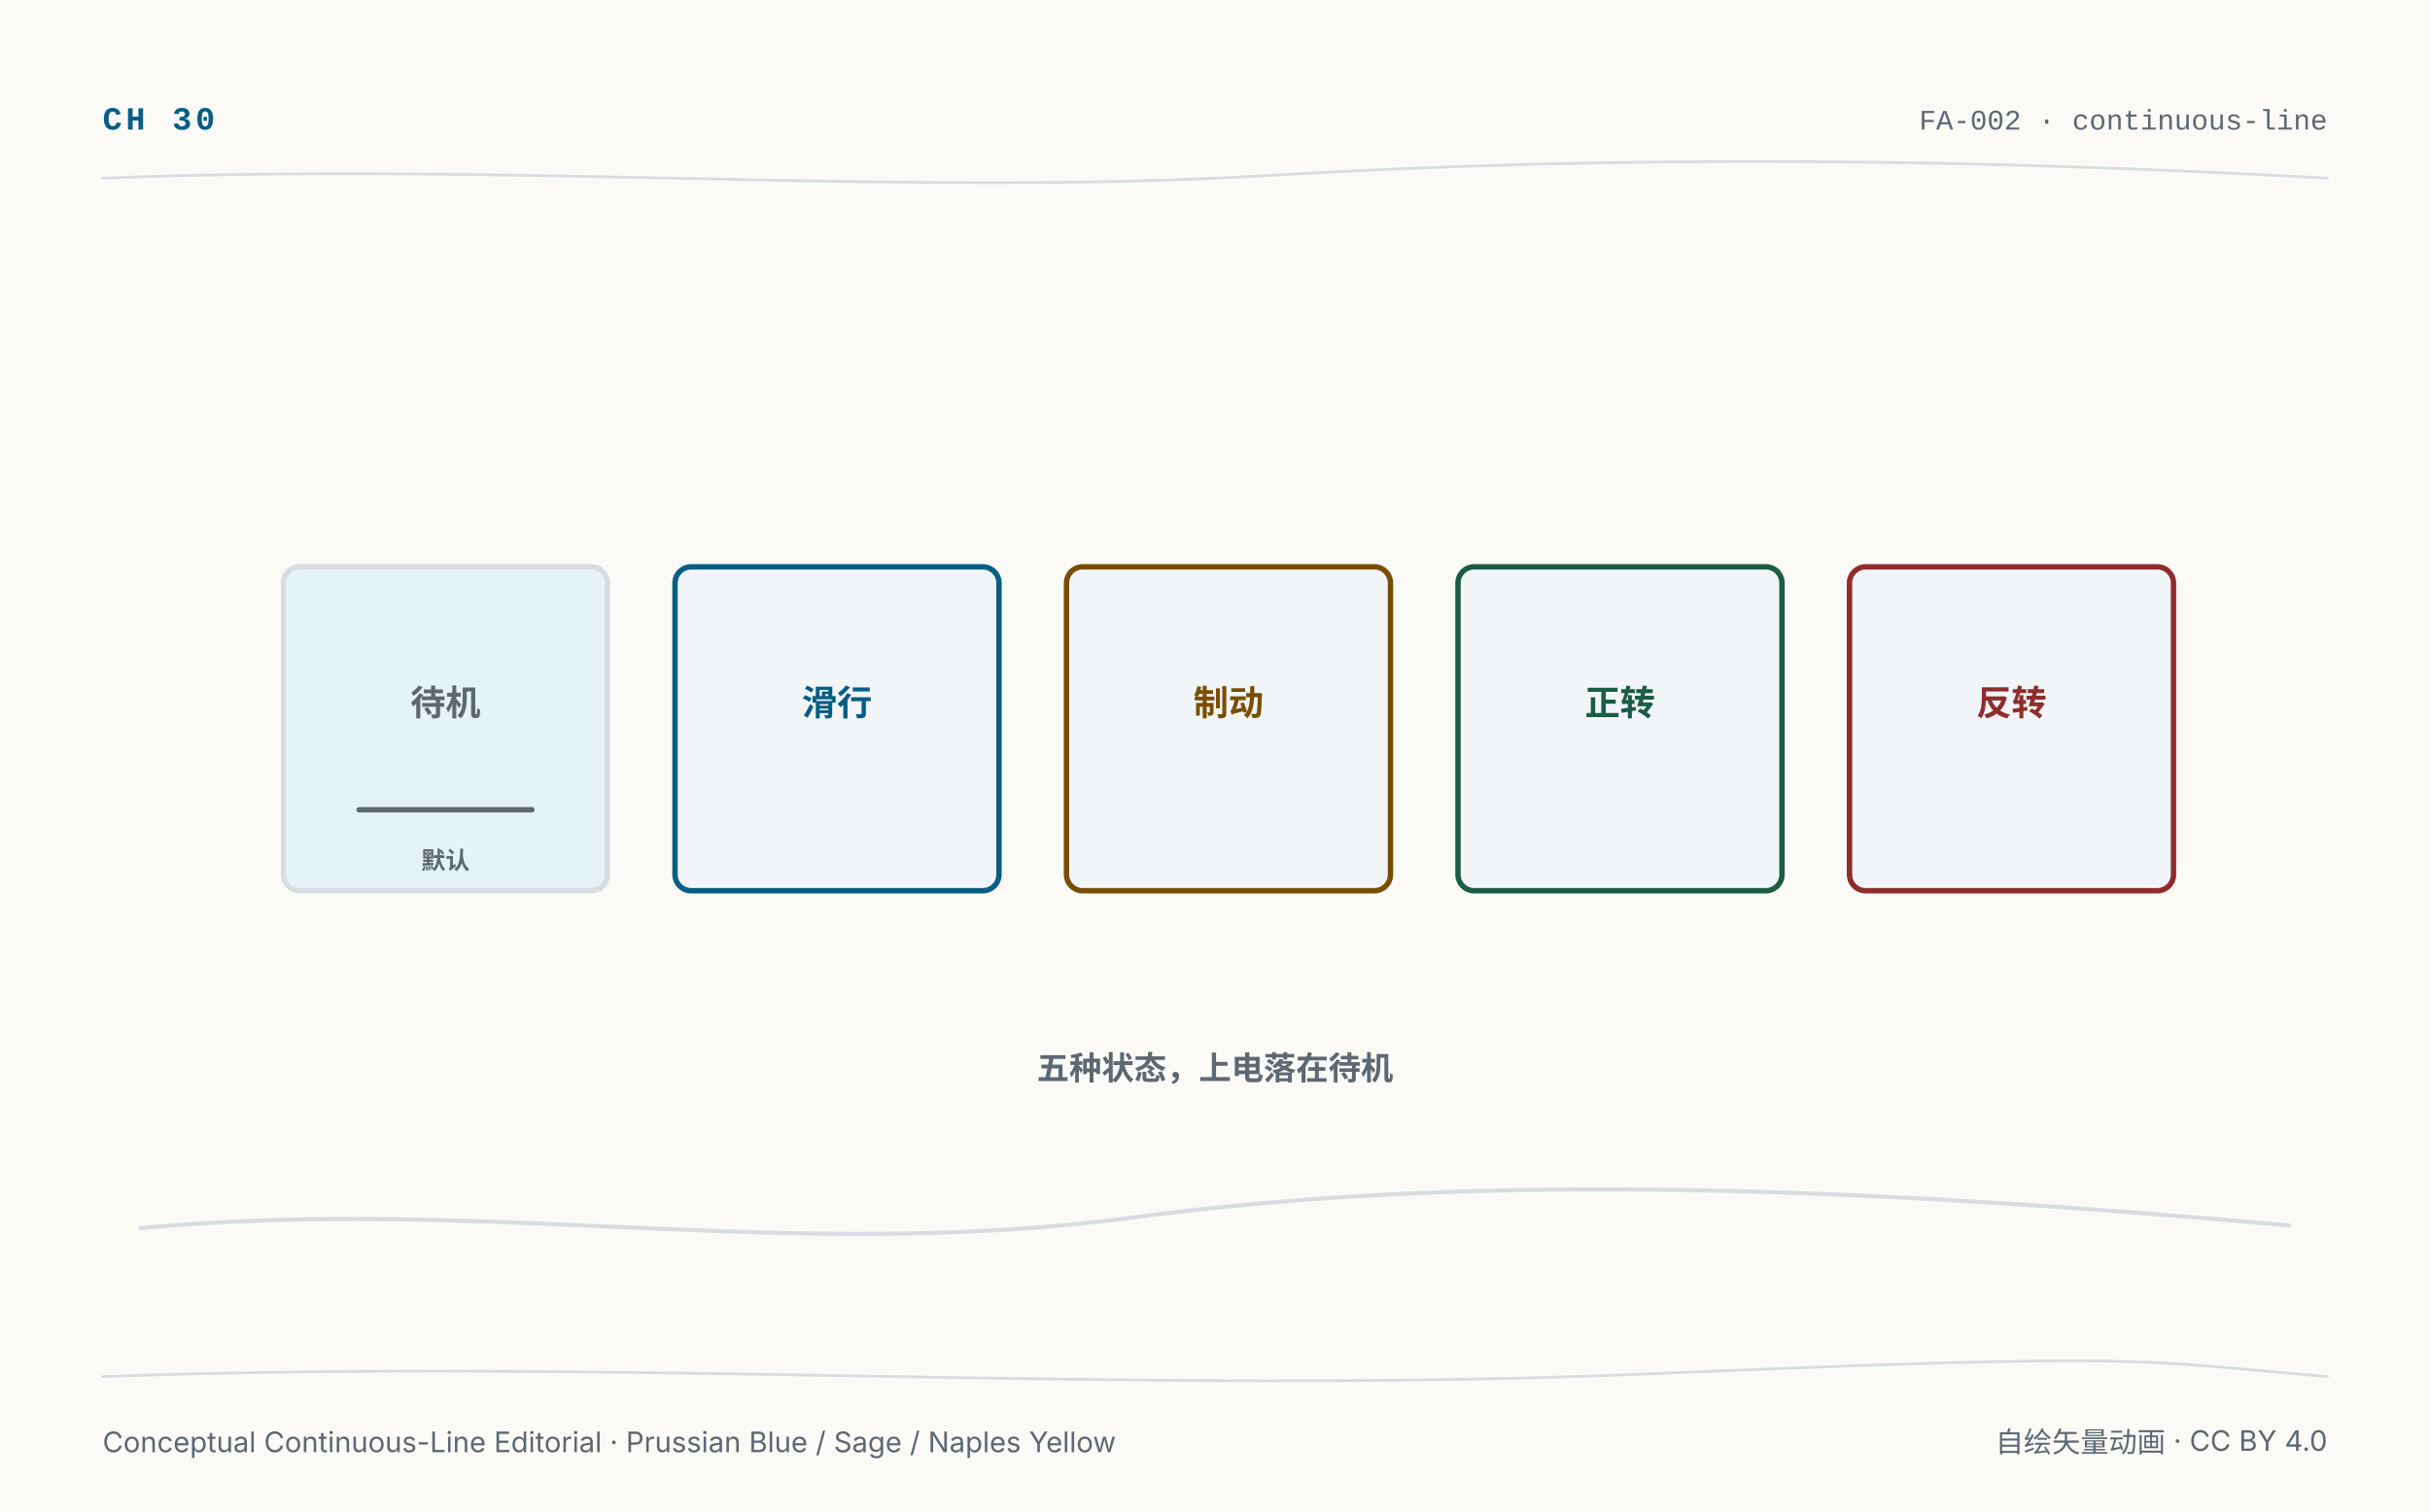
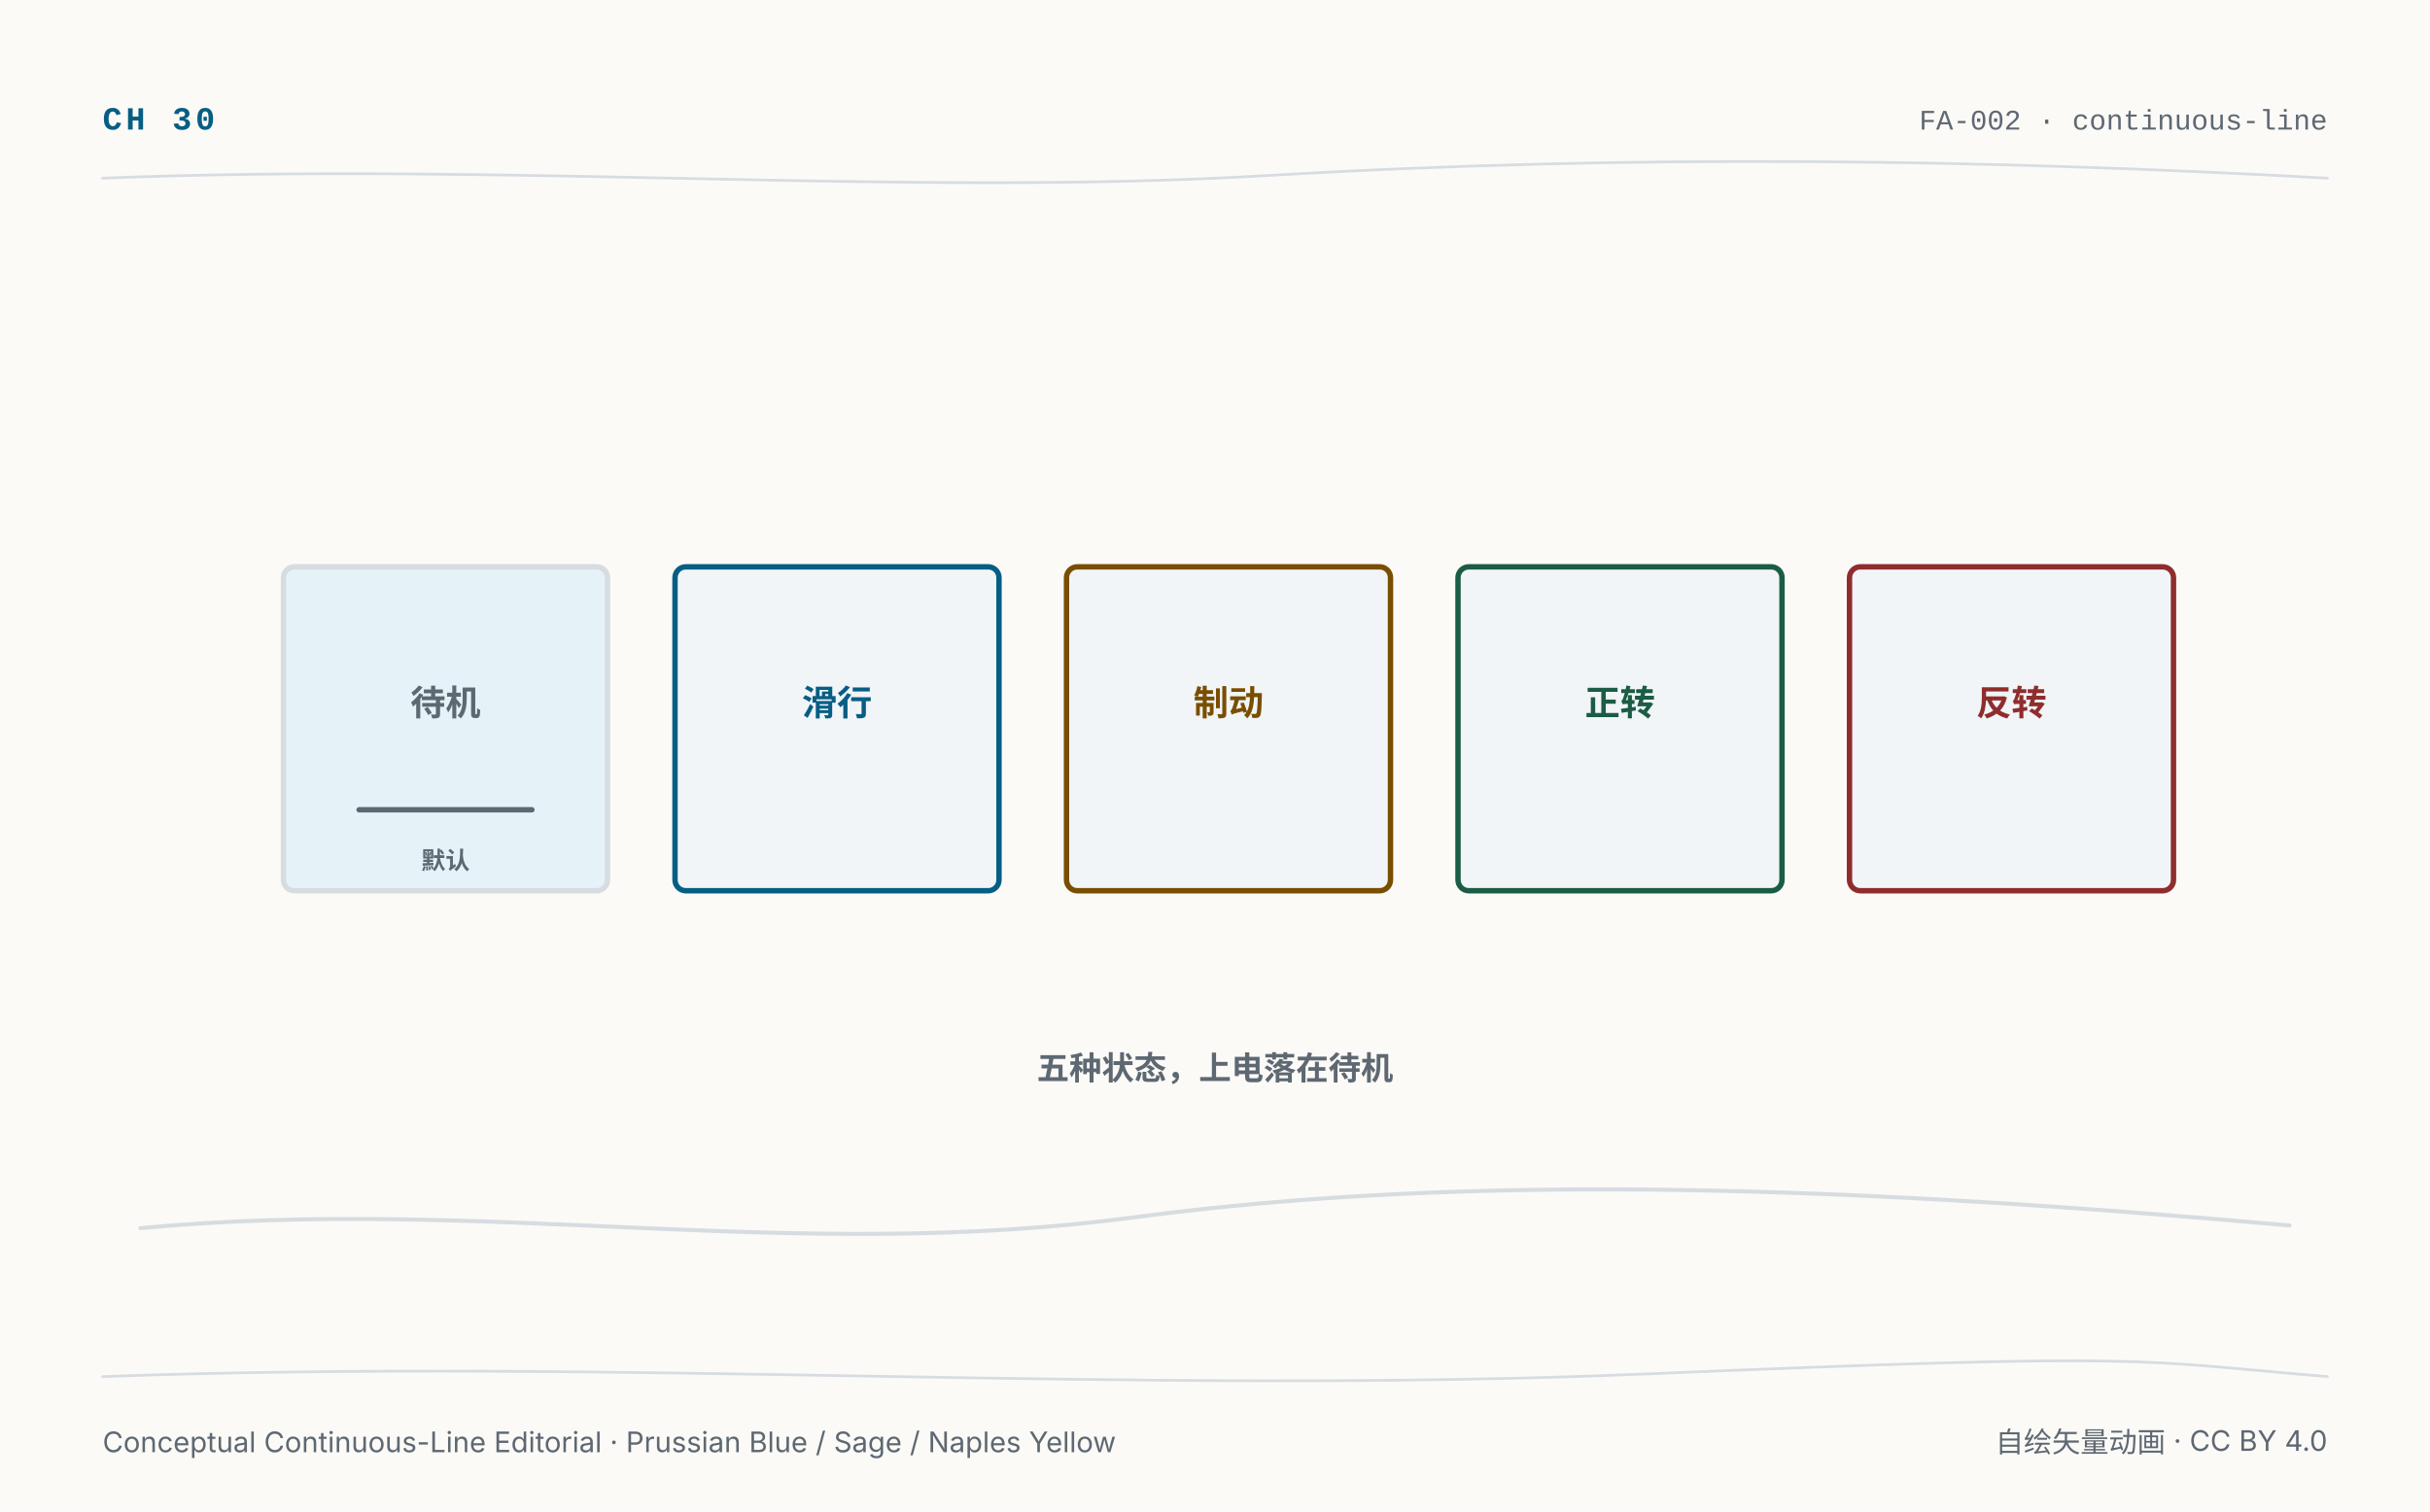
<svg xmlns="http://www.w3.org/2000/svg" width="900" height="560" viewBox="0 0 900 560" role="img" aria-label="Five states, and power-on lands on standby">
  <style>

@keyframes hd-float{0%,100%{transform:translateY(0)}50%{transform:translateY(-5px)}}
@keyframes hd-sway{0%,100%{transform:rotate(-1deg)}50%{transform:rotate(1deg)}}
@keyframes hd-pulse{0%,100%{opacity:.58}50%{opacity:1}}
@keyframes hd-flow{from{stroke-dashoffset:0}to{stroke-dashoffset:-24px}}
.hd-float{animation:hd-float 3.8s ease-in-out infinite;transform-origin:center}
.hd-sway{animation:hd-sway 4.6s ease-in-out infinite;transform-origin:center}
.hd-pulse{animation:hd-pulse 2.4s ease-in-out infinite}
.hd-flow{stroke-dasharray:12 12;animation:hd-flow 1.8s linear infinite}
@media (prefers-reduced-motion:reduce){*{animation:none!important}}

@media (prefers-reduced-motion: reduce){*{animation:none!important}}
</style>
  <rect x="0" y="0" width="900" height="560" fill="#fbfaf7" />
  <rect x="0" y="0" width="900" height="560" fill="#fbfaf7" opacity="1" />
  <text x="38" y="48" font-size="12" fill="#075e84" text-anchor="start" opacity="1" font-family="ui-monospace,SFMono-Regular,'JetBrains Mono',Consolas,'Courier New',monospace" font-weight="800" letter-spacing="1.4">CH 30</text>
  <text x="862" y="48" font-size="10.5" fill="#5e6872" text-anchor="end" opacity="1" font-family="ui-monospace,SFMono-Regular,'JetBrains Mono',Consolas,'Courier New',monospace">FA-002 · continuous-line</text>
  <path d="M38 66 C190 60 335 73 470 65 S735 59 862 66" fill="none" opacity="1" stroke-linecap="round" stroke-linejoin="round" stroke="#d7dce1" stroke-width="1" />
  <path d="M52 455 C180 443 292 468 420 451 S690 440 848 454" fill="none" opacity="1" stroke-linecap="round" stroke-linejoin="round" stroke="#d7dce1" stroke-width="1.5" />
-   <rect x="105" y="210" width="120" height="120" fill="#e5f3f8" opacity="1" rx="6" stroke="#d7dce1" stroke-width="2" />
+   <rect x="105" y="210" width="120" height="120" fill="#e5f3f8" opacity="1" rx="4" stroke="#d7dce1" stroke-width="2" />
  <text x="165" y="265" font-size="13" fill="#5e6872" text-anchor="middle" opacity="1" font-family="ui-monospace,SFMono-Regular,'JetBrains Mono',Consolas,'Courier New',monospace" font-weight="700">待机</text>
  <path d="M133 300 L197 300" fill="none" opacity="1" stroke-linecap="round" stroke-linejoin="round" stroke="#5e6872" stroke-width="2" />
  <text x="165" y="322" font-size="9" fill="#5e6872" text-anchor="middle" opacity="1" font-family="ui-monospace,SFMono-Regular,'JetBrains Mono',Consolas,'Courier New',monospace" font-weight="700">默认</text>
-   <rect x="250" y="210" width="120" height="120" fill="#f1f5f7" opacity="1" rx="6" stroke="#075e84" stroke-width="2" />
+   <rect x="250" y="210" width="120" height="120" fill="#f1f5f7" opacity="1" rx="4" stroke="#075e84" stroke-width="2" />
  <text x="310" y="265" font-size="13" fill="#075e84" text-anchor="middle" opacity="1" font-family="ui-monospace,SFMono-Regular,'JetBrains Mono',Consolas,'Courier New',monospace" font-weight="700">滑行</text>
-   <rect x="395" y="210" width="120" height="120" fill="#f1f5f7" opacity="1" rx="6" stroke="#7a4e00" stroke-width="2" />
+   <rect x="395" y="210" width="120" height="120" fill="#f1f5f7" opacity="1" rx="4" stroke="#7a4e00" stroke-width="2" />
  <text x="455" y="265" font-size="13" fill="#7a4e00" text-anchor="middle" opacity="1" font-family="ui-monospace,SFMono-Regular,'JetBrains Mono',Consolas,'Courier New',monospace" font-weight="700">制动</text>
-   <rect x="540" y="210" width="120" height="120" fill="#f1f5f7" opacity="1" rx="6" stroke="#1b5c45" stroke-width="2" />
+   <rect x="540" y="210" width="120" height="120" fill="#f1f5f7" opacity="1" rx="4" stroke="#1b5c45" stroke-width="2" />
  <text x="600" y="265" font-size="13" fill="#1b5c45" text-anchor="middle" opacity="1" font-family="ui-monospace,SFMono-Regular,'JetBrains Mono',Consolas,'Courier New',monospace" font-weight="700">正转</text>
-   <rect x="685" y="210" width="120" height="120" fill="#f1f5f7" opacity="1" rx="6" stroke="#8f2d2d" stroke-width="2" />
+   <rect x="685" y="210" width="120" height="120" fill="#f1f5f7" opacity="1" rx="4" stroke="#8f2d2d" stroke-width="2" />
  <text x="745" y="265" font-size="13" fill="#8f2d2d" text-anchor="middle" opacity="1" font-family="ui-monospace,SFMono-Regular,'JetBrains Mono',Consolas,'Courier New',monospace" font-weight="700">反转</text>
  <text x="450" y="400" font-size="12" fill="#5e6872" text-anchor="middle" opacity="1" font-family="ui-monospace,SFMono-Regular,'JetBrains Mono',Consolas,'Courier New',monospace" font-weight="700">五种状态，上电落在待机</text>
  <path d="M38 510 C230 503 420 517 610 509 S790 504 862 510" fill="none" opacity="1" stroke-linecap="round" stroke-linejoin="round" stroke="#d7dce1" stroke-width="1" />
  <text x="38" y="538" font-size="10.5" fill="#5e6872" text-anchor="start" opacity="1" font-family="'PingFang SC','Hiragino Sans GB','Microsoft YaHei',system-ui,-apple-system,'Segoe UI',sans-serif">Conceptual Continuous-Line Editorial · Prussian Blue / Sage / Naples Yellow</text>
  <text x="862" y="538" font-size="10.5" fill="#5e6872" text-anchor="end" opacity="1" font-family="'PingFang SC','Hiragino Sans GB','Microsoft YaHei',system-ui,-apple-system,'Segoe UI',sans-serif">自绘矢量动画 · CC BY 4.0</text>
</svg>
